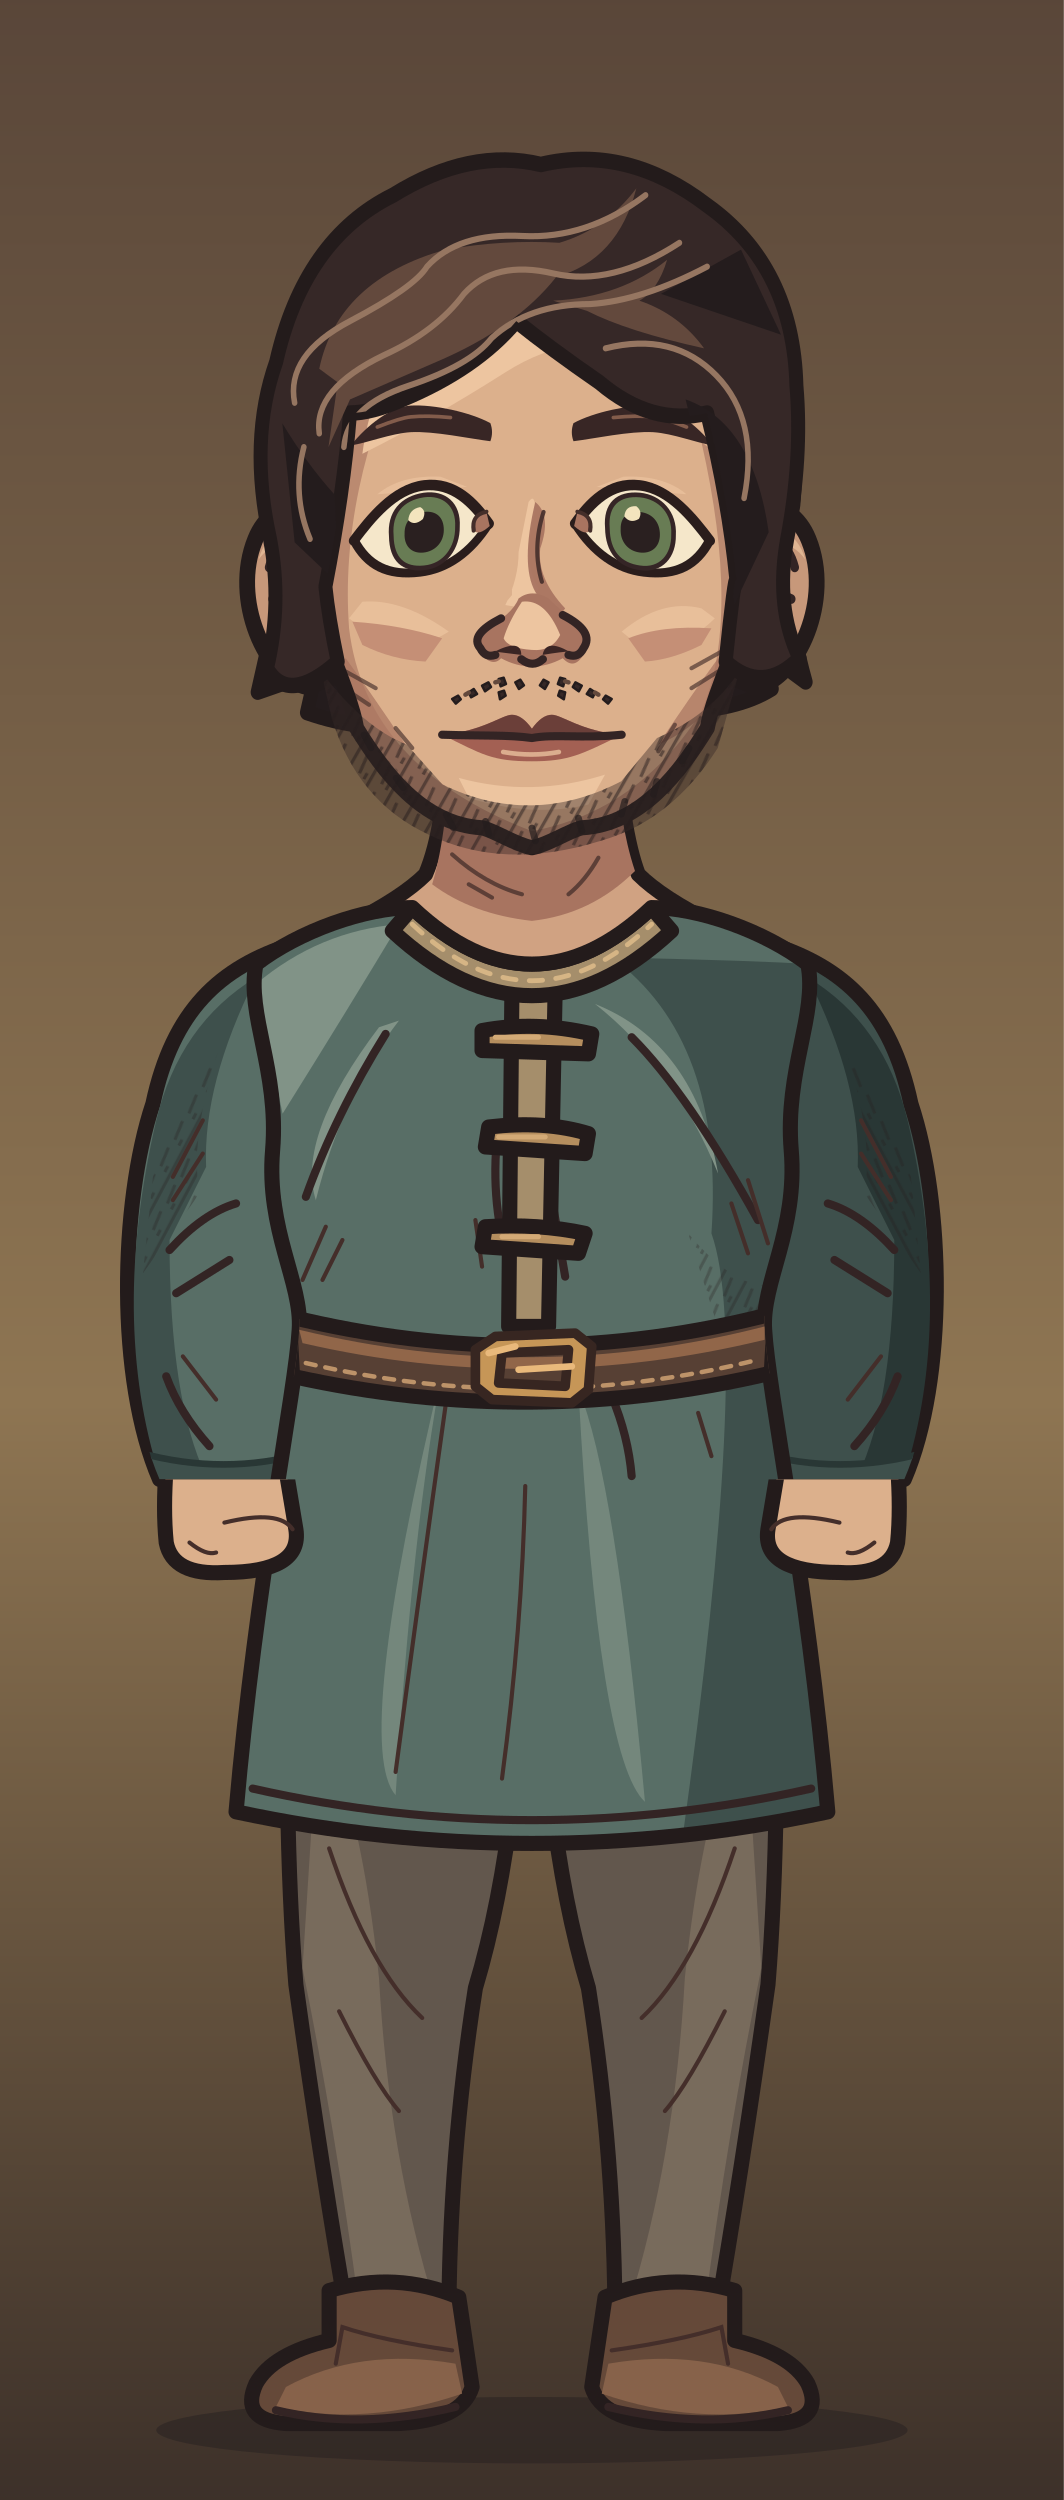
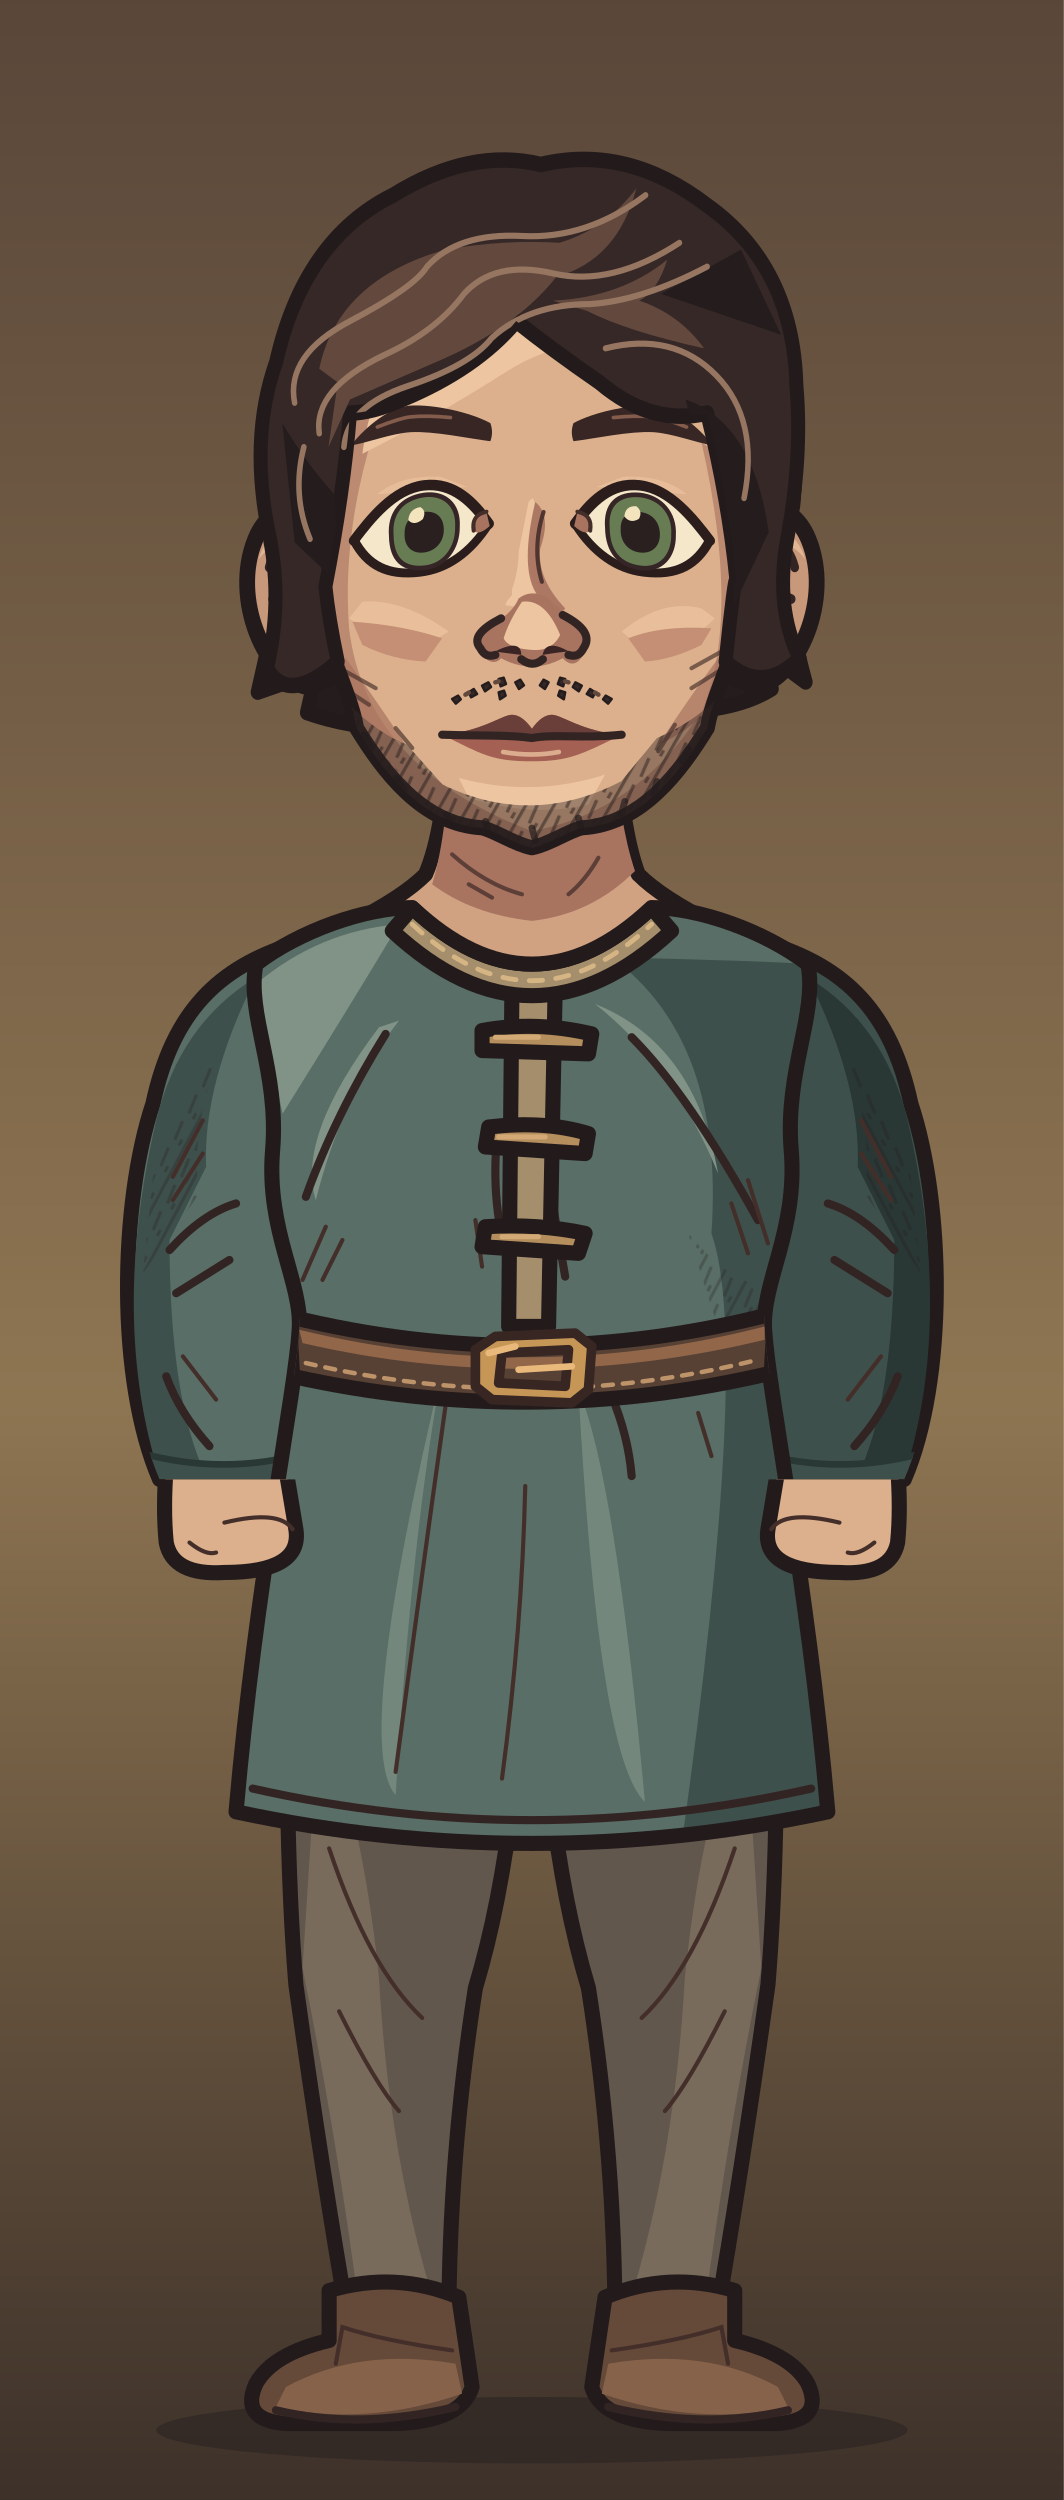
<svg xmlns="http://www.w3.org/2000/svg" xmlns:xlink="http://www.w3.org/1999/xlink" aria-labelledby="title" width="320" height="752" viewBox="0 0 320 752" role="img">
  <defs>
    <style>
      .edge {stroke:#231b1b;stroke-width:4.55;stroke-linecap:round;stroke-linejoin:round}
      .seam {fill:none;stroke:#332424;stroke-width:2.45;stroke-linecap:round;stroke-linejoin:round}
      .etch {fill:none;stroke:#442e2a;stroke-width:1.25;stroke-linecap:round}
      .hair-line {fill:none;stroke:#967661;stroke-width:1.45;stroke-linecap:round}
      .white {fill:#f5e7ca;stroke:#2a1d1c;stroke-width:2.65;stroke-linejoin:round}
      .label {fill:#efdfc1;font:600 20px Georgia,serif}
      .muted {fill:#b8aa96;font:13px 'Segoe UI',sans-serif}
      .section {fill:#dcbb8e;font:600 14px 'Segoe UI',sans-serif}
    </style>
    <linearGradient id="umber" x2="0" y2="1" gradientUnits="objectBoundingBox">
      <stop stop-color="#594639" />
      <stop offset=".56" stop-color="#8e7552" />
      <stop offset="1" stop-color="#3c3029" />
    </linearGradient>
    <linearGradient id="ash" x2="0" y2="1" gradientUnits="objectBoundingBox">
      <stop stop-color="#3b423d" />
      <stop offset=".56" stop-color="#7a7d67" />
      <stop offset="1" stop-color="#242b28" />
    </linearGradient>
    <linearGradient id="rose" x2="0" y2="1" gradientUnits="objectBoundingBox">
      <stop stop-color="#51404a" />
      <stop offset=".56" stop-color="#8a6972" />
      <stop offset="1" stop-color="#372c33" />
    </linearGradient>
    <pattern id="paper-grain" width="63" height="57" patternUnits="userSpaceOnUse">
      <path d="M1 16l2-1m21-4 5-2m16 7 6-1M12 32l3-1m16 11 4-1m20-14 4 1M4 51l5-1m41 0 9-2" fill="none" stroke="#231a1b" stroke-width=".85" opacity=".19" />
      <path d="M4 5l9-1m29 2 2-1M1 40l4-1m12 9 1-1m21-23 4-1m9 12 5-2" fill="none" stroke="#f0dbb5" stroke-width=".85" opacity=".23" />
      <path d="M16 19h.6m13-3h.7m28 6h.7m-39 15h.6m23 4h.6m-12 11h.7m29-39h.7" fill="none" stroke="#21191a" stroke-width="1.2" opacity=".28" stroke-linecap="round" />
    </pattern>
    <pattern id="ink-lines" width="7" height="9" patternUnits="userSpaceOnUse" patternTransform="rotate(28)">
      <path d="M1 -2V10m2.8-8 .6 6m1.9-1v5" stroke="#271d1d" stroke-width=".95" fill="none" opacity=".65" />
    </pattern>
    <radialGradient id="vignette" cx=".5" cy=".39" r=".72">
      <stop offset=".47" stop-color="#20191c" stop-opacity="0" />
      <stop offset="1" stop-color="#20191c" stop-opacity=".48" />
    </radialGradient>
    <g id="firs" fill="currentColor">
      <path d="M10 439Q15 379 12 300L9 220 15 146 15 54 19 80 21 147 28 230 25 326 29 439Z" />
      <path d="M17 169Q27 174 45 174L57 169 49 179 27 187 17 185                M18 194Q29 196 52 192L63 183 56 194 26 205 16 207                M15 225Q46 230 67 218L77 206 71 223 42 238 18 241                M17 252Q48 255 78 245L91 230 84 249 52 266 20 269                M14 282Q40 281 71 278L88 261 84 281 57 291 19 298                M19 312Q43 316 69 310L88 299 84 310 58 322 22 325" />
      <path d="M6 312 0 315V284L11 285M0 266 13 270V250L0 249M0 220 15 221 15 206 0 202                M0 180 16 181V167L0 165M0 141 15 150V138L0 133M0 112 17 127V118L0 104" />
      <path d="M64 440Q55 380 58 324L59 258 63 217 68 222 65 266 68 328 76 440Z                M63 291Q78 294 89 282L100 267 96 283 81 301 62 307                M63 323Q80 323 106 304L98 321 68 339                M63 316Q44 306 37 293L41 307 64 329Z" />
    </g>
    <g id="brambles" fill="none" stroke="currentColor" stroke-linecap="round" stroke-linejoin="round">
      <path stroke-width="3.8" d="M9 440Q13 401 21 380T26 333m-8 57Q39 375 43 352m-28 46Q6 377 0 376M41 440Q41 402 63 385m-20 44q26-6 39-30" />
      <path stroke-width="2" d="M23 364l14-13m-12 4-7-15m20 29 17-4m-15-1 1-11m13 49 2-17m2 14 18-5m-34 32q-12-10-17-10" />
    </g>
    <g id="night-scratches" fill="none" stroke="currentColor" stroke-width="1.2" stroke-linecap="round">
      <path d="M16 113q32-11 54-8m-30 9 16-3m184-40q19-4 44 1m-11 7 19 4                M24 335q33-3 68-16m-44 16 26-4m164-9q31 5 60-3m-39 8 38-3                M27 391q22-6 52-5m168 14q28-8 57-8m-40 11 24-4                M55 178l18-6m177 36 17 3m-12-4 17-1" />
    </g>
    <g id="shirt-setting">
      <rect width="320" height="440" fill="url(#umber)" />
      <path d="M50 217q24 8 64 1l-15 7-56 6m176-90q39-13 70-5l-26 4 28 2-64 6" fill="#856c54" opacity=".5" />
      <use xlink:href="#firs" style="color:#342827" opacity=".52" transform="translate(-26 8)" />
      <use xlink:href="#firs" style="color:#413128" opacity=".58" transform="translate(340 101) scale(-1 .81)" />
      <use xlink:href="#night-scratches" style="color:#dfbb87" opacity=".28" />
      <use xlink:href="#brambles" style="color:#291f22" opacity=".71" />
      <rect width="320" height="440" fill="url(#vignette)" />
      <rect width="320" height="440" fill="url(#paper-grain)" />
    </g>
    <g id="armor-setting">
      <rect width="320" height="440" fill="url(#ash)" />
      <path d="M42 173q49-4 68 3l-43 6 25 3-49 4m151 35q47 10 104-6l-26 14-62 8Z" fill="#707764" opacity=".48" />
      <use xlink:href="#firs" style="color:#27312c" opacity=".64" transform="translate(-36 30)" />
      <use xlink:href="#firs" style="color:#303833" opacity=".75" transform="translate(324 45) scale(-.86 1.03)" />
      <use xlink:href="#brambles" style="color:#252a27" opacity=".62" transform="translate(319 10) scale(-1 1)" />
      <use xlink:href="#night-scratches" style="color:#d8d8a9" opacity=".28" transform="translate(-2 21)" />
      <rect width="320" height="440" fill="url(#vignette)" />
      <rect width="320" height="440" fill="url(#paper-grain)" />
    </g>
    <g id="woman-setting">
      <rect width="320" height="440" fill="url(#rose)" />
      <path d="M44 235q40-4 76-1l-20 6-36 2 19 3-44 5m183-50q35 3 60-3l-24 9-31 2" fill="#775d65" opacity=".6" />
      <use xlink:href="#firs" style="color:#3b2b34" opacity=".58" transform="translate(-20 84) scale(.86 .91)" />
      <use xlink:href="#firs" style="color:#3d2e39" opacity=".68" transform="translate(327 54) scale(-.85 .98)" />
      <path d="M300 440q-2-82-6-173l-9-103 7-35 12 42 9 98 7 171Z                M294 195q-10-18-25-24l-15-1 13-4 11 2 18 15                M285 162q-13-22-34-27l-7 4 7-11 17 4 20 17                M303 242q-18-23-36-27l-13 3 15-9 11 2 21 15" fill="#3a2b33" opacity=".64" />
      <use xlink:href="#brambles" style="color:#2d2229" opacity=".8" transform="translate(12 6)" />
      <use xlink:href="#night-scratches" style="color:#e1b8a8" opacity=".28" transform="translate(0 7)" />
      <rect width="320" height="440" fill="url(#vignette)" />
      <rect width="320" height="440" fill="url(#paper-grain)" />
    </g>
    <pattern id="mail-rings" width="14" height="13" patternUnits="userSpaceOnUse" patternTransform="rotate(-7)">
      <path d="M-1 2q3-3 6 0 1 3-2 5Q0 8-1 5M6 2q3-3 6 0 1 3-2 5Q7 8 6 5M3 8q3-3 6 0 1 3-2 5-3 1-4-2M10 8q3-3 6 0" fill="none" stroke="#2d2c28" stroke-width="1.6" stroke-linecap="round" />
      <path d="M-.5 4q1.5-2 3-1m5 1q1.4-2 3-1M4 10q1.5-2 3-1m4 1q1.4-2 3-1" fill="none" stroke="#9a9b87" stroke-width="1.12" opacity=".78" stroke-linecap="round" />
    </pattern>
    <pattern id="armor-plates" width="47" height="24" patternUnits="userSpaceOnUse" patternTransform="translate(4 4) rotate(2)">
      <path d="M1 0l21 .7 1 18-3 3-17-1-1-4Zm24 1 19-1 2 15-3 7-19-2Z" fill="#85867a" stroke="#352e2a" stroke-width="1.75" stroke-linejoin="round" />
      <path d="M2 2l18 .2-.2 4L5 7 4 17Zm24 0 16-1 1 4-14 2-3 10Z" fill="#a9a58d" />
      <path d="M19 4l4 14-3 3-16-1 13-4Zm22 2 4 10-2 5-17-1 13-4Z" fill="#62655f" />
      <path d="M7 7l1-.5m6 12 3-2m16-7 5-1m-7 5 4-2" fill="none" stroke="#d0c0a0" stroke-width=".9" opacity=".76" />
      <path d="M6 12q2-2 2.7 1-1 2.2-2.7.5Zm12 1q1.8-2 2.4.6-1 2.6-2.5.8Zm11 1q1-2.2 2.8-1-.2 2.9-2.8 2.1Zm12-2q2.2-1.4 2.3.8-1 2.3-2.3.5Z" fill="#3c342d" />
    </pattern>
    <clipPath id="portrait-frame">
      <rect width="320" height="752" />
    </clipPath>
    <clipPath id="wardrobe-torso-mask">
      <path d="M124 273 C110 273 90 280 77 290 C74 305 84 322 82 346 C80 370 91 386 90 400 C89 418 77 476 71 545 Q160 564 249 545 C243 476 231 418 230 400 C229 386 240 370 238 346 C236 322 246 305 243 290 C230 280 210 273 196 273 Q160 307 124 273Z" />
    </clipPath>
    <clipPath id="wardrobe-sleeve-mask">
      <path d="M88 284 C66 291 52 304 46 332 C36 362 35 415 48 445 H87 L106 336Z" />
    </clipPath>
    <clipPath id="face-shape-clip">
      <path d="M 160 73 C 191 73 219 90 223 128 C 224 143 225 164 225 177 C 225 189 214.75 207 212.75 219 C 204.75 232 193 248 175 249 C 171 250 165 254 160 255 C 155 254 149 250 145 249 C 127 248 115.25 232 107.25 219 C 105.25 207 95 189 95 177 C 95 164 96 143 97 128 C 101 90 129 73 160 73 Z" />
    </clipPath>
    <clipPath id="face-features-eye-left">
      <path d="M-21 0 C-16 -6 -9 -14 0 -14 C9 -14 15 -7 19.5 0 C14 8 7 12 -1 12 C-11 12 -17 8 -21 0Z" />
    </clipPath>
    <clipPath id="face-features-eye-right">
      <path d="M-21 0 C-16 -6 -9 -14 0 -14 C9 -14 15 -7 19.5 0 C14 8 7 12 -1 12 C-11 12 -17 8 -21 0Z" />
    </clipPath>
    <clipPath id="face-features-nose-bridge">
      <path d="M154 144H167V179L172 185V187H149V185L154 179Z" />
    </clipPath>
+     <clipPath id="hair-beard-mouth-reveal">
+       <path d="M0 0H320V440H0Z M130.5 221 C143.775 220 151 212.5 154 212.5 Q157 212.5 160 216.7 Q163 212.5 166 212.5 C169 212.5 176.225 220 189.5 221 C176.225 229.5 171 231.5 160 231.5 C148 231.5 143.775 229.5 130.5 221Z" clip-rule="evenodd" />
+     </clipPath>
+     <clipPath id="hair-moustache-mouth-reveal">
+       <path d="M0 0H320V440H0Z M131.2 221 C144.16 220 151 213.2 154 213.2 Q157 213.2 160 217.4 Q163 213.2 166 213.2 C169 213.2 175.84 220 188.8 221 C175.84 228.8 171 230.8 160 230.8 C148 230.8 144.16 228.8 131.2 221Z" clip-rule="evenodd" />
+     </clipPath>
    <clipPath id="hair-crown-clip">
      <path d="M97 198q-16 13-23 2 5-19 1-38-7-29 2-52 9-36 38-49 25-14 48-9 28-6 54 12 28 18 29 53 2 21-3 45-4 20 4 35-12 11-24 1Q226 172 226.5 174Q224 151 217 125Q199 129 182 116Q166 106 155 98Q142 112 118 121Q108 125 101 125Q99 148 93 176Q94 185 97 198Z" />
    </clipPath>
    <clipPath id="full-costume-hands-clip">
      <rect x="0" y="445" width="320" height="307" />
    </clipPath>
  </defs>
  <g data-part="full-costume">
    <rect width="320" height="752" fill="url(#umber)" />
    <ellipse cx="160" cy="731" rx="113" ry="10" fill="#261f20" opacity=".5" />
    <g>
      <path d="M87 469 L158 469 Q158 548 143 598 Q135 649 135 700 H105 Q97 654 89 597 Q85 548 87 469Z" fill="#62574d" class="edge" />
      <path d="M96 514 Q109 546 114 595 Q117 649 131 694 H108Q101 641 91 592Z" fill="#8c7c69" opacity=".53" />
      <path d="M99 556Q111 592 127 607 M102 605Q113 627 120 635" class="etch" />
      <g transform="translate(0 0)">
        <path d="M99 689Q119 683 138 691L142 718Q139 728 120 729H86Q72 728 77 717Q82 708 99 704Z" fill="#654939" class="edge" />
        <path d="M86 718Q108 706 137 711L139 720Q110 730 83 724Z" fill="#87624a" />
        <path d="M101 711L103 700Q115 704 136 707" class="etch" />
        <path d="M83 725Q108 731 137 724" class="seam" />
      </g>
    </g>
    <g transform="translate(320 0) scale(-1 1)">
      <path d="M87 469 L158 469 Q158 548 143 598 Q135 649 135 700 H105 Q97 654 89 597 Q85 548 87 469Z" fill="#62574d" class="edge" />
      <path d="M96 514 Q109 546 114 595 Q117 649 131 694 H108Q101 641 91 592Z" fill="#8c7c69" opacity=".53" />
      <path d="M99 556Q111 592 127 607 M102 605Q113 627 120 635" class="etch" />
      <g transform="translate(0 0)">
        <path d="M99 689Q119 683 138 691L142 718Q139 728 120 729H86Q72 728 77 717Q82 708 99 704Z" fill="#654939" class="edge" />
        <path d="M86 718Q108 706 137 711L139 720Q110 730 83 724Z" fill="#87624a" />
        <path d="M101 711L103 700Q115 704 136 707" class="etch" />
        <path d="M83 725Q108 731 137 724" class="seam" />
      </g>
    </g>
  </g>
  <g clip-path="url(#portrait-frame)">
    <g id="hair-back" transform="matrix(0.926 0 0 1.024 11.765 -3.765)">
      <path d="M104 96q-25 16-27 45-7 21 0 42l-6 24 19-6-3 12q35 11 69-6 59 12 82-1l-4-12 15 10q-9-29-4-52 4-39-23-58Z" fill="#241c1d" class="edge" />
    </g>
    <g data-part="neck">
      <g id="face-shape-neck">
        <path d="M 135 219 Q 134 249 128 263 Q 121 270 105 278 L 122 301 198 301 215 278 Q 199 270 192 263 Q 187 250 185 219 Z" fill="#d0a282" class="edge" />
        <path d="M 135 224 185 224 Q 186 247 191 262 Q 178 275 160 277 Q 142 275 130 266 Q 135 249 135 224 Z" fill="#a87460" />
        <path d="M 136 257 q 10 9 21 12 m -16 -3 7 4 m 32 -12 q -4 7 -9 11" class="etch" opacity=".75" />
      </g>
    </g>
    <path d="M88 284 C66 291 52 304 46 332 C36 362 35 415 48 445 H87 L106 336Z" fill="#586e66" class="edge" />
    <path d="M47 337 Q54 308 77 294 Q61 326 62 351 L51 373 Q51 421 62 444 H48 Q33 397 47 337Z" fill="#3e504c" />
    <path d="M46 354 Q57 326 66 315 Q57 342 60 359 L43 383Z" fill="url(#ink-lines)" opacity=".44" />
    <path d="M51 376 q10 -11 20 -14 m-18 27 16 -10 M50 414 q4 11 13 21" class="seam" />
    <path d="M52 354 l9 -17 m-9 24 9 -14 m-6 61 10 13" class="etch" />
    <g clip-path="url(#wardrobe-sleeve-mask)">
      <path d="M42 437Q67.5 444 92 437V445H42Z" fill="#3e504c" />
      <path d="M42 437Q67.5 444 92 437" fill="none" stroke="#293735" stroke-width="2" />
    </g>
    <g transform="translate(320 0) scale(-1 1)">
      <path d="M88 284 C66 291 52 304 46 332 C36 362 35 415 48 445 H87 L106 336Z" fill="#3e504c" class="edge" />
      <path d="M47 337 Q54 308 77 294 Q61 326 62 351 L51 373 Q51 421 62 444 H48 Q33 397 47 337Z" fill="#293735" />
      <path d="M46 354 Q57 326 66 315 Q57 342 60 359 L43 383Z" fill="url(#ink-lines)" opacity=".44" />
      <path d="M51 376 q10 -11 20 -14 m-18 27 16 -10 M50 414 q4 11 13 21" class="seam" />
      <path d="M52 354 l9 -17 m-9 24 9 -14 m-6 61 10 13" class="etch" />
      <g clip-path="url(#wardrobe-sleeve-mask)">
        <path d="M42 437Q67.5 444 92 437V445H42Z" fill="#3e504c" />
        <path d="M42 437Q67.5 444 92 437" fill="none" stroke="#293735" stroke-width="2" />
      </g>
    </g>
    <path d="M124 273 C110 273 90 280 77 290 C74 305 84 322 82 346 C80 370 91 386 90 400 C89 418 77 476 71 545 Q160 564 249 545 C243 476 231 418 230 400 C229 386 240 370 238 346 C236 322 246 305 243 290 C230 280 210 273 196 273 Q160 307 124 273Z" fill="#586e66" />
    <g data-part="torso" clip-path="url(#wardrobe-torso-mask)">
      <path d="M77 296 Q96 280 120 278 Q105 303 85 335Z" fill="#819387" />
      <path d="M184 288 Q230 289 243 290 L254 555 H205 Q226 405 214 371 Q218 313 184 288Z" fill="#3e504c" />
      <path d="M78 344 Q88 359 84 381 L69 402 L61 359Z" fill="#3e504c" />
      <path d="M207 371 Q223 390 235 386 L234 416 L220 412Z" fill="url(#ink-lines)" opacity=".42" />
      <path d="M120 307 Q103 329 95 361 Q89 342 114 309Z M179 302 Q209 314 216 353 Q203 321 179 302Z" fill="#819387" />
      <path d="M133 412Q124 460 119 540Q106 525 133 412Z M174 418Q185 444 194 542Q180 529 174 418Z" fill="#819387" opacity=".68" />
      <path d="M134 423Q126 480 119 533 M158 447Q157 490 151 535" class="etch" />
      <path d="M76 538Q160 557 244 538" class="seam" />
      <path d="M116 311 Q101 335 92 360 M190 312 Q207 329 228 367 M150 338 q-3 22 3 42 m11 -31 6 35 M184 420q5 12 6 24" class="seam" />
      <path d="M98 369 l-7 16 m12 -12 -6 12 M225 355 l6 19 m-11 -12 5 15 M143 367 l2 14 m65 44 4 13" class="etch" />
      <path d="M154 296 167 297 165 399 153 399Z" fill="#a58e6b" class="edge" />
      <path d="M145 310q16 -3 33 1l-1 6-32 -1Z M147 339q17 -2 30 2l-1 6-30 -2Z M146 369q16 -1 30 2l-2 6-29 -2Z" fill="#b58e5e" class="edge" />
      <path d="M149 312h13m-12 30h14m-13 30h11" fill="none" stroke="#d3aa76" stroke-width="1.5" stroke-linecap="round" />
      <path d="M124 273 Q160 307 196 273 L202 280 Q160 319 118 280Z" fill="#a58e6b" class="edge" />
      <path d="M124 278 Q160 312 196 278" fill="none" stroke="#d6b585" stroke-width="1.45" stroke-dasharray="4 4" stroke-linecap="round" />
    </g>
    <path d="M124 273 C110 273 90 280 77 290 C74 305 84 322 82 346 C80 370 91 386 90 400 C89 418 77 476 71 545 Q160 564 249 545 C243 476 231 418 230 400 C229 386 240 370 238 346 C236 322 246 305 243 290 C230 280 210 273 196 273 Q160 307 124 273Z" fill="none" class="edge" />
    <g data-part="belt" clip-path="url(#wardrobe-torso-mask)">
      <path d="M87 396 Q160 414 233 395 L232 413 Q160 430 88 414Z" fill="#574034" class="edge" />
      <path d="M90 400 Q160 417 230 399 L230 403 Q160 420 91 404Z" fill="#916649" />
      <path d="M92 410 Q160 426 228 409" fill="none" stroke="#bd9369" stroke-width="1.35" stroke-dasharray="3 3" stroke-linecap="round" />
      <path d="M149 402l24 -1 5 4-1 13-5 4-24 -1-5 -4v-11Z M151 407l-1 9 20 1 1 -11Z" fill="#c69657" fill-rule="evenodd" stroke="#372621" stroke-width="2.9" stroke-linejoin="round" />
      <path d="M156 412l16 -1m-25 -4 8 -2" fill="none" stroke="#e9b97b" stroke-width="2" stroke-linecap="round" />
    </g>
    <g id="face-shape">
      <g id="face-shape-ears">
        <g transform="translate(105 179) scale(-1.046 1.19)">
          <path d="M -4 -15 C 7 -26 22 -25 27 -14 C 34 1 24 21 12 23 L -4 18 Z" fill="#c7987a" class="edge" />
          <path d="M 7 -15 C 16 -20 24 -16 26 -9 C 22 -14 16 -14 13 -11 L 10 -1 Z" fill="#edc5a0" opacity=".66" />
          <path d="M 23 -7 Q 20 -17 10 -11 L 7 2 M 22 1 Q 15 -2 11 6" class="seam" />
        </g>
        <g transform="translate(215 179) scale(1.046 1.19)">
          <path d="M -4 -15 C 7 -26 22 -25 27 -14 C 34 1 24 21 12 23 L -4 18 Z" fill="#c7987a" class="edge" />
          <path d="M 7 -15 C 16 -20 24 -16 26 -9 C 22 -14 16 -14 13 -11 L 10 -1 Z" fill="#edc5a0" opacity=".66" />
          <path d="M 23 -7 Q 20 -17 10 -11 L 7 2 M 22 1 Q 15 -2 11 6" class="seam" />
        </g>
      </g>
      <path d="M 160 73 C 191 73 219 90 223 128 C 224 143 225 164 225 177 C 225 189 214.75 207 212.75 219 C 204.75 232 193 248 175 249 C 171 250 165 254 160 255 C 155 254 149 250 145 249 C 127 248 115.25 232 107.25 219 C 105.25 207 95 189 95 177 C 95 164 96 143 97 128 C 101 90 129 73 160 73 Z" fill="#dcb08c" />
      <g clip-path="url(#face-shape-clip)">
        <path d="M 70 141 Q 104 91 123 103 Q 102 148 105 189 Q 110 231 160 250 Q 192 244 211 214 Q 223 186 211 133 Q 235 151 250 174 L 250 265 70 265 Z" fill="#bb8a70" />
        <path d="M 109 136.5 Q 114 99 142 98 Q 173 89 195 107 Q 174 98 152 112 Q 130 126 109 136.5 Z" fill="#edc5a0" />
        <g transform="translate(160 0) scale(-1 1)">
          <path d="M 25 190 Q 39 180 51 181 L 55 186 Q 45 194 32 194 Z" fill="#edc5a0" opacity=".72" />
          <path d="M 27 192 Q 39 188 54 187 L 51 194 Q 42 198.5 32 199 Z" fill="#c58f76" />
          <path d="M 56 198 Q 48 209 38 224 Q 52 218 62 202 Z" fill="#a87460" opacity=".73" />
        </g>
        <g transform="translate(160 0) scale(1 1)">
          <path d="M 27 190 Q 39 180 51 183 L 55 186 Q 45 196 32 194 Z" fill="#edc5a0" opacity=".72" />
          <path d="M 29 192 Q 39 188 54 189 L 51 194 Q 42 198.5 34 199 Z" fill="#c58f76" />
          <path d="M 56 198 Q 48 209 38 224 Q 52 218 62 202 Z" fill="#a87460" opacity=".73" />
        </g>
        <path d="M 92 183 Q 99 211 120 232 L 132 247 119 248 Q 98 234 85 212 Z M 229 184 Q 224 217 203 241 L 193 250 209 247 Q 230 233 240 211 Z" fill="url(#ink-lines)" opacity=".42" />
        <path d="M 138 234 Q 160 240 182 233 L 177 242 Q 160 246 141 240 Z" fill="#edc5a0" />
        <path d="M 104 202 l 9 5 m -8 1 6 4 m 97 -11 9 -5 m -9 11 8 -5 m -97 17 5 6 m 74 1 5 -8" class="etch" opacity=".65" />
      </g>
      <path d="M 160 73 C 191 73 219 90 223 128 C 224 143 225 164 225 177 C 225 189 214.75 207 212.75 219 C 204.75 232 193 248 175 249 C 171 250 165 254 160 255 C 155 254 149 250 145 249 C 127 248 115.25 232 107.25 219 C 105.25 207 95 189 95 177 C 95 164 96 143 97 128 C 101 90 129 73 160 73 Z" fill="none" class="edge" />
    </g>
    <g clip-path="url(#face-shape-clip)">
      <g data-part="eyes">
        <g transform="matrix(1 -0.12 0 1 127.5 160)">
          <path d="M-14 -13 Q-7 -18 5 -16 L13 -12" fill="#edc5a0" opacity=".65" />
          <path d="M-21 0 C-16 -6 -9 -14 0 -14 C9 -14 15 -7 19.5 0 C14 8 7 12 -1 12 C-11 12 -17 8 -21 0Z" class="white" />
          <g clip-path="url(#face-features-eye-left)">
            <g transform="translate(0 0) scale(1 1)">
              <path d="M-9.8 0 C-10.4 -7 -6.6 -10.9 0 -11.1 C6.1 -11.2 10.5 -7 10.1 -.3 C10.2 5.9 6.4 11 0 10.8 C-6.1 10.7 -9.7 7.2 -9.8 0Z" fill="#687c54" stroke="#352526" stroke-width="1.4" />
              <path d="M-5.8 -.2C-5.9-3.8-3.5-6 .1-6 3.8-6 6-3.6 6 .1 6 3.9 3.3 6.3-.2 6.2-3.9 6.1-6 3.3-5.8-.2Z" fill="#2a2020" />
              <path d="M-4.7-4.1Q-4.4-7.4-1.1-7.6 .9-6.3-.3-3.9-2.9-2-4.7-4.1Z" fill="#f3e4bd" />
            </g>
          </g>
          <path d="M-21 0 C-16 -6 -9 -14 0 -14 C9 -14 15 -7 19.5 0" fill="none" stroke="#2a1d1c" stroke-width="3.15" stroke-linecap="round" />
          <path d="M18.8 -3.8 Q14.2 -3.4 15 1.4 Q16.5 3.2 19.8 .6Z" fill="#a87460" />
          <path d="M18.8 -3.8 Q14.2 -3.4 15 1.4" class="etch" />
        </g>
        <g transform="matrix(-1 -0.12 0 1 192.5 160)">
          <path d="M-14 -13 Q-7 -18 5 -16 L13 -12" fill="#edc5a0" opacity=".65" />
          <path d="M-21 0 C-16 -6 -9 -14 0 -14 C9 -14 15 -7 19.5 0 C14 8 7 12 -1 12 C-11 12 -17 8 -21 0Z" class="white" />
          <g clip-path="url(#face-features-eye-right)">
            <g transform="translate(0 0) scale(-1 1)">
              <path d="M-9.8 0 C-10.4 -7 -6.6 -10.9 0 -11.1 C6.1 -11.2 10.5 -7 10.1 -.3 C10.2 5.9 6.4 11 0 10.8 C-6.1 10.7 -9.7 7.2 -9.8 0Z" fill="#687c54" stroke="#352526" stroke-width="1.4" />
              <path d="M-5.8 -.2C-5.9-3.8-3.5-6 .1-6 3.8-6 6-3.6 6 .1 6 3.9 3.3 6.3-.2 6.2-3.9 6.1-6 3.3-5.8-.2Z" fill="#2a2020" />
              <path d="M-4.7-4.1Q-4.4-7.4-1.1-7.6 .9-6.3-.3-3.9-2.9-2-4.7-4.1Z" fill="#f3e4bd" />
            </g>
          </g>
          <path d="M-21 0 C-16 -6 -9 -14 0 -14 C9 -14 15 -7 19.5 0" fill="none" stroke="#2a1d1c" stroke-width="3.15" stroke-linecap="round" />
          <path d="M18.8 -3.8 Q14.2 -3.4 15 1.4 Q16.5 3.2 19.8 .6Z" fill="#a87460" />
          <path d="M18.8 -3.8 Q14.2 -3.4 15 1.4" class="etch" />
        </g>
      </g>
      <g data-part="brows">
        <g transform="matrix(1 0 0 1 127.5 131)">
          <path d="M-22 3 C-17 -3.22 -10 -8.6 -4 -9 C3 -9.4 14 -7 20 -3.72 Q21 -1 20 1.72 C14 1 3 -1.4 -4 -1 C-10 -0.6 -17 2.22 -22 3Z" fill="#382625" />
          <path d="M-14 -2.55 Q-7 -5.3 -4 -5.6 Q1 -6.1 8 -5.4" fill="none" stroke="#835c4b" stroke-width="1.1" stroke-linecap="round" />
        </g>
        <g transform="matrix(-1 0 0 1 192.5 131)">
          <path d="M-22 3 C-17 -3.22 -10 -8.6 -4 -9 C3 -9.4 14 -7 20 -3.72 Q21 -1 20 1.72 C14 1 3 -1.4 -4 -1 C-10 -0.6 -17 2.22 -22 3Z" fill="#382625" />
          <path d="M-14 -2.55 Q-7 -5.3 -4 -5.6 Q1 -6.1 8 -5.4" fill="none" stroke="#835c4b" stroke-width="1.1" stroke-linecap="round" />
        </g>
      </g>
      <g data-part="nose">
        <g clip-path="url(#face-features-nose-bridge)">
          <path d="M159 151 Q161 148 161 154 Q157 169 162 177 L158 183 152 182 Q156 174 156 166Z" fill="#edc5a0" />
          <path d="M161 151 Q166 155 162.5 165 Q161.5 174 170 183 L167 187 161 178 Q156.5 170 161 151Z" fill="#a87460" opacity=".93" />
          <path d="M163.5 154 Q160 165 163 175" class="etch" opacity=".9" />
        </g>
        <path d="M156 180 Q160 177 165 180 C167 182 169.28 184 174 188 Q178 192 176 196 Q173 202 169.28 198 Q160 203 150.72 198 Q148 201 144 196 Q142 192 146 189 Q154 185 156 180Z" fill="#a87460" />
        <path d="M157 181 Q164 180 168.5 191 Q165.95 196 160 195.5 Q152.775 195 151.5 192 Q153 187 157 181Z" fill="#edc5a0" />
        <path d="M150.72 186 Q141 191 144.5 195 Q146 198 149 197 M169.28 185 Q179 190 175.5 195 Q174 198 171 197" class="seam" />
        <path d="M148.8 196 q8 -4 8 1 q-8 -1 -8 -1Z M163.2 197 q1 -5 8 -1 q-2 0 -8 1Z" fill="#3b2524" />
        <path d="M156.8 198.3 Q160.25 201 163.3 198.3" class="seam" />
      </g>
      <g data-part="mouth">
        <path d="M133 221 C145.15 220 151 215 154 215 Q157 215 160 219.2 Q163 215 166 215 C169 215 174.85 220 187 221 C174.85 227 171 229 160 229 C148 229 145.15 227 133 221Z" fill="#a36053" />
        <path d="M133 221 C145.15 220 151 215 154 215 Q157 215 160 219.2 Q163 215 166 215 C169 215 174.85 220 187 221 C174.85 222.25 167 220.7 160 222 C153 221 145.15 221.4 133 221Z" fill="#56322f" opacity=".72" />
        <path d="M133 221 C145.15 221.4 153 221 160 222 C167 220.7 174.85 222.25 187 221" class="seam" />
        <path d="M151.36 226.2 Q160 227.7 168.1 226.2" fill="none" stroke="#edc5a0" stroke-width="1.4" stroke-linecap="round" opacity=".76" />
      </g>
    </g>
-     <g id="hair-beard" transform="translate(160 255) scale(1.075 1) translate(-160 -254)">
-       <path d="M101 201q12 17 24 22l10 12q25 13 50-1l10-13q15-7 23-20l-6 23q-13 22-33 28-27 9-48-2-20-10-27-35Z" fill="#362827" opacity=".42" />
-       <path d="M101 201q12 17 24 22l10 12q25 13 50-1l10-13q15-7 23-20l-6 23q-13 22-33 28-27 9-48-2-20-10-27-35Z" fill="url(#ink-lines)" opacity=".74" />
-       <path d="M113 220l2 4m7 9 2 3m12 8 2 4m9-2 1 4m12-2 1 4m12-7 1 4m12-9-1 4m10-10-1 4m10-14-2 4" fill="none" stroke="#241c1d" stroke-width="1.9" stroke-linecap="round" stroke-linejoin="round" opacity=".7" />
-     </g>
-     <g id="hair-moustache" transform="matrix(1 0 0 1 0 -6.75)">
-       <path d="M155 212l1.5-.8 1.1 1.7-1.5 1.1Z M150 211l1.5-.4.7 1.9-1.6.7Z M145 213l1.9-1 .8 1.4-1.8 1.3Z M141 215l1.5-1 1 1.5-1.8 1Z M150 215l1.6-.5.5 1.5-1.7 1.1Z M136 217l1.8-1 .8 1.1-1.5 1.3Z" fill="#362827" stroke="#241c1d" stroke-width="0.75" stroke-linejoin="round" />
-       <path d="M149 212l1-.3m-10 4 1-.6" fill="none" stroke="#63493d" stroke-width="1.35" stroke-linecap="round" stroke-linejoin="round" />
-       <g transform="translate(320 0) scale(-1 1)">
-         <path d="M155 212l1.5-.8 1.1 1.7-1.5 1.1Z M150 211l1.5-.4.7 1.9-1.6.7Z M145 213l1.9-1 .8 1.4-1.8 1.3Z M141 215l1.5-1 1 1.5-1.8 1Z M150 215l1.6-.5.5 1.5-1.7 1.1Z M136 217l1.8-1 .8 1.1-1.5 1.3Z" fill="#362827" stroke="#241c1d" stroke-width="0.75" stroke-linejoin="round" />
-         <path d="M149 212l1-.3m-10 4 1-.6" fill="none" stroke="#63493d" stroke-width="1.35" stroke-linecap="round" stroke-linejoin="round" />
+     <g id="hair-beard" clip-path="url(#hair-beard-mouth-reveal)">
+       <g clip-path="url(#face-shape-clip)">
+         <g transform="translate(160 255) scale(1.075 1) translate(-160 -254)">
+           <path d="M101 201q12 17 24 22l10 12q25 13 50-1l10-13q15-7 23-20l-6 23q-13 22-33 28-27 9-48-2-20-10-27-35Z" fill="#362827" opacity=".42" />
+           <path d="M101 201q12 17 24 22l10 12q25 13 50-1l10-13q15-7 23-20l-6 23q-13 22-33 28-27 9-48-2-20-10-27-35Z" fill="url(#ink-lines)" opacity=".74" />
+           <path d="M113 220l2 4m7 9 2 3m12 8 2 4m9-2 1 4m12-2 1 4m12-7 1 4m12-9-1 4m10-10-1 4m10-14-2 4" fill="none" stroke="#241c1d" stroke-width="1.9" stroke-linecap="round" stroke-linejoin="round" opacity=".7" />
+         </g>
+       </g>
+     </g>
+     <g id="hair-moustache" clip-path="url(#hair-moustache-mouth-reveal)">
+       <g clip-path="url(#face-shape-clip)">
+         <g transform="matrix(1 0 0 1 0 -6.75)">
+           <path d="M155 212l1.5-.8 1.1 1.7-1.5 1.1Z M150 211l1.5-.4.7 1.9-1.6.7Z M145 213l1.9-1 .8 1.4-1.8 1.3Z M141 215l1.5-1 1 1.5-1.8 1Z M150 215l1.6-.5.5 1.5-1.7 1.1Z M136 217l1.8-1 .8 1.1-1.5 1.3Z" fill="#362827" stroke="#241c1d" stroke-width="0.75" stroke-linejoin="round" />
+           <path d="M149 212l1-.3m-10 4 1-.6" fill="none" stroke="#63493d" stroke-width="1.35" stroke-linecap="round" stroke-linejoin="round" />
+           <g transform="translate(320 0) scale(-1 1)">
+             <path d="M155 212l1.5-.8 1.1 1.7-1.5 1.1Z M150 211l1.5-.4.7 1.9-1.6.7Z M145 213l1.9-1 .8 1.4-1.8 1.3Z M141 215l1.5-1 1 1.5-1.8 1Z M150 215l1.6-.5.5 1.5-1.7 1.1Z M136 217l1.8-1 .8 1.1-1.5 1.3Z" fill="#362827" stroke="#241c1d" stroke-width="0.75" stroke-linejoin="round" />
+             <path d="M149 212l1-.3m-10 4 1-.6" fill="none" stroke="#63493d" stroke-width="1.35" stroke-linecap="round" stroke-linejoin="round" />
+           </g>
+         </g>
      </g>
    </g>
    <g id="hair-front">
      <g transform="matrix(0.926 0 0 1.024 11.765 -3.765)">
        <path d="M97 198q-16 13-23 2 5-19 1-38-7-29 2-52 9-36 38-49 25-14 48-9 28-6 54 12 28 18 29 53 2 21-3 45-4 20 4 35-12 11-24 1Q226 172 226.5 174Q224 151 217 125Q199 129 182 116Q166 106 155 98Q142 112 118 121Q108 125 101 125Q99 148 93 176Q94 185 97 198Z" fill="#362827" class="edge" />
        <g clip-path="url(#hair-crown-clip)">
          <path d="M91 112q6-26 41-35 19-3 37-2 15-4 25-16-6 21-26 26-13 15-39 25l-28 11-7 14 3-19Zm76-20q22-1 37-12-3 9-9 12 13 4 21 14-25-5-38-11Z" fill="#63493d" />
          <path d="M79 128q8 12 17 21l1 26-14-12Zm123-38 26-13 13 25Z M210 121q22 7 27 39l-11 21Z" fill="#241c1d" />
          <path d="M83 122q-3-14 18-24t25-16q10-10 31-9t40-12M91 131q-2-13 21-23 17-7 26-18 10-10 29-6t41-9M99 135q1-12 21-18t27-14q12-10 32-10 17-1 38-11M184 106q22-5 36 8t9 36M86 135q-4 14 2 27" fill="none" stroke="#967661" stroke-width="1.8" stroke-linecap="round" stroke-linejoin="round" />
        </g>
      </g>
    </g>
  </g>
  <g data-part="handheld-equipment">
    <g data-part="hands" clip-path="url(#full-costume-hands-clip)">
      <g>
        <path d="M50 441 Q49 454 50 464 Q52 474 67.5 473Q91 473 89 460 L86 442Z" fill="#dcb08c" class="edge" data-part="hand" />
        <path d="M67.5 458Q84 454 88 460 M57 464q5 4 8 3" class="etch" />
      </g>
      <g transform="translate(320 0) scale(-1 1)">
        <path d="M50 441 Q49 454 50 464 Q52 474 67.5 473Q91 473 89 460 L86 442Z" fill="#dcb08c" class="edge" data-part="hand" />
        <path d="M67.5 458Q84 454 88 460 M57 464q5 4 8 3" class="etch" />
      </g>
    </g>
  </g>
</svg>
